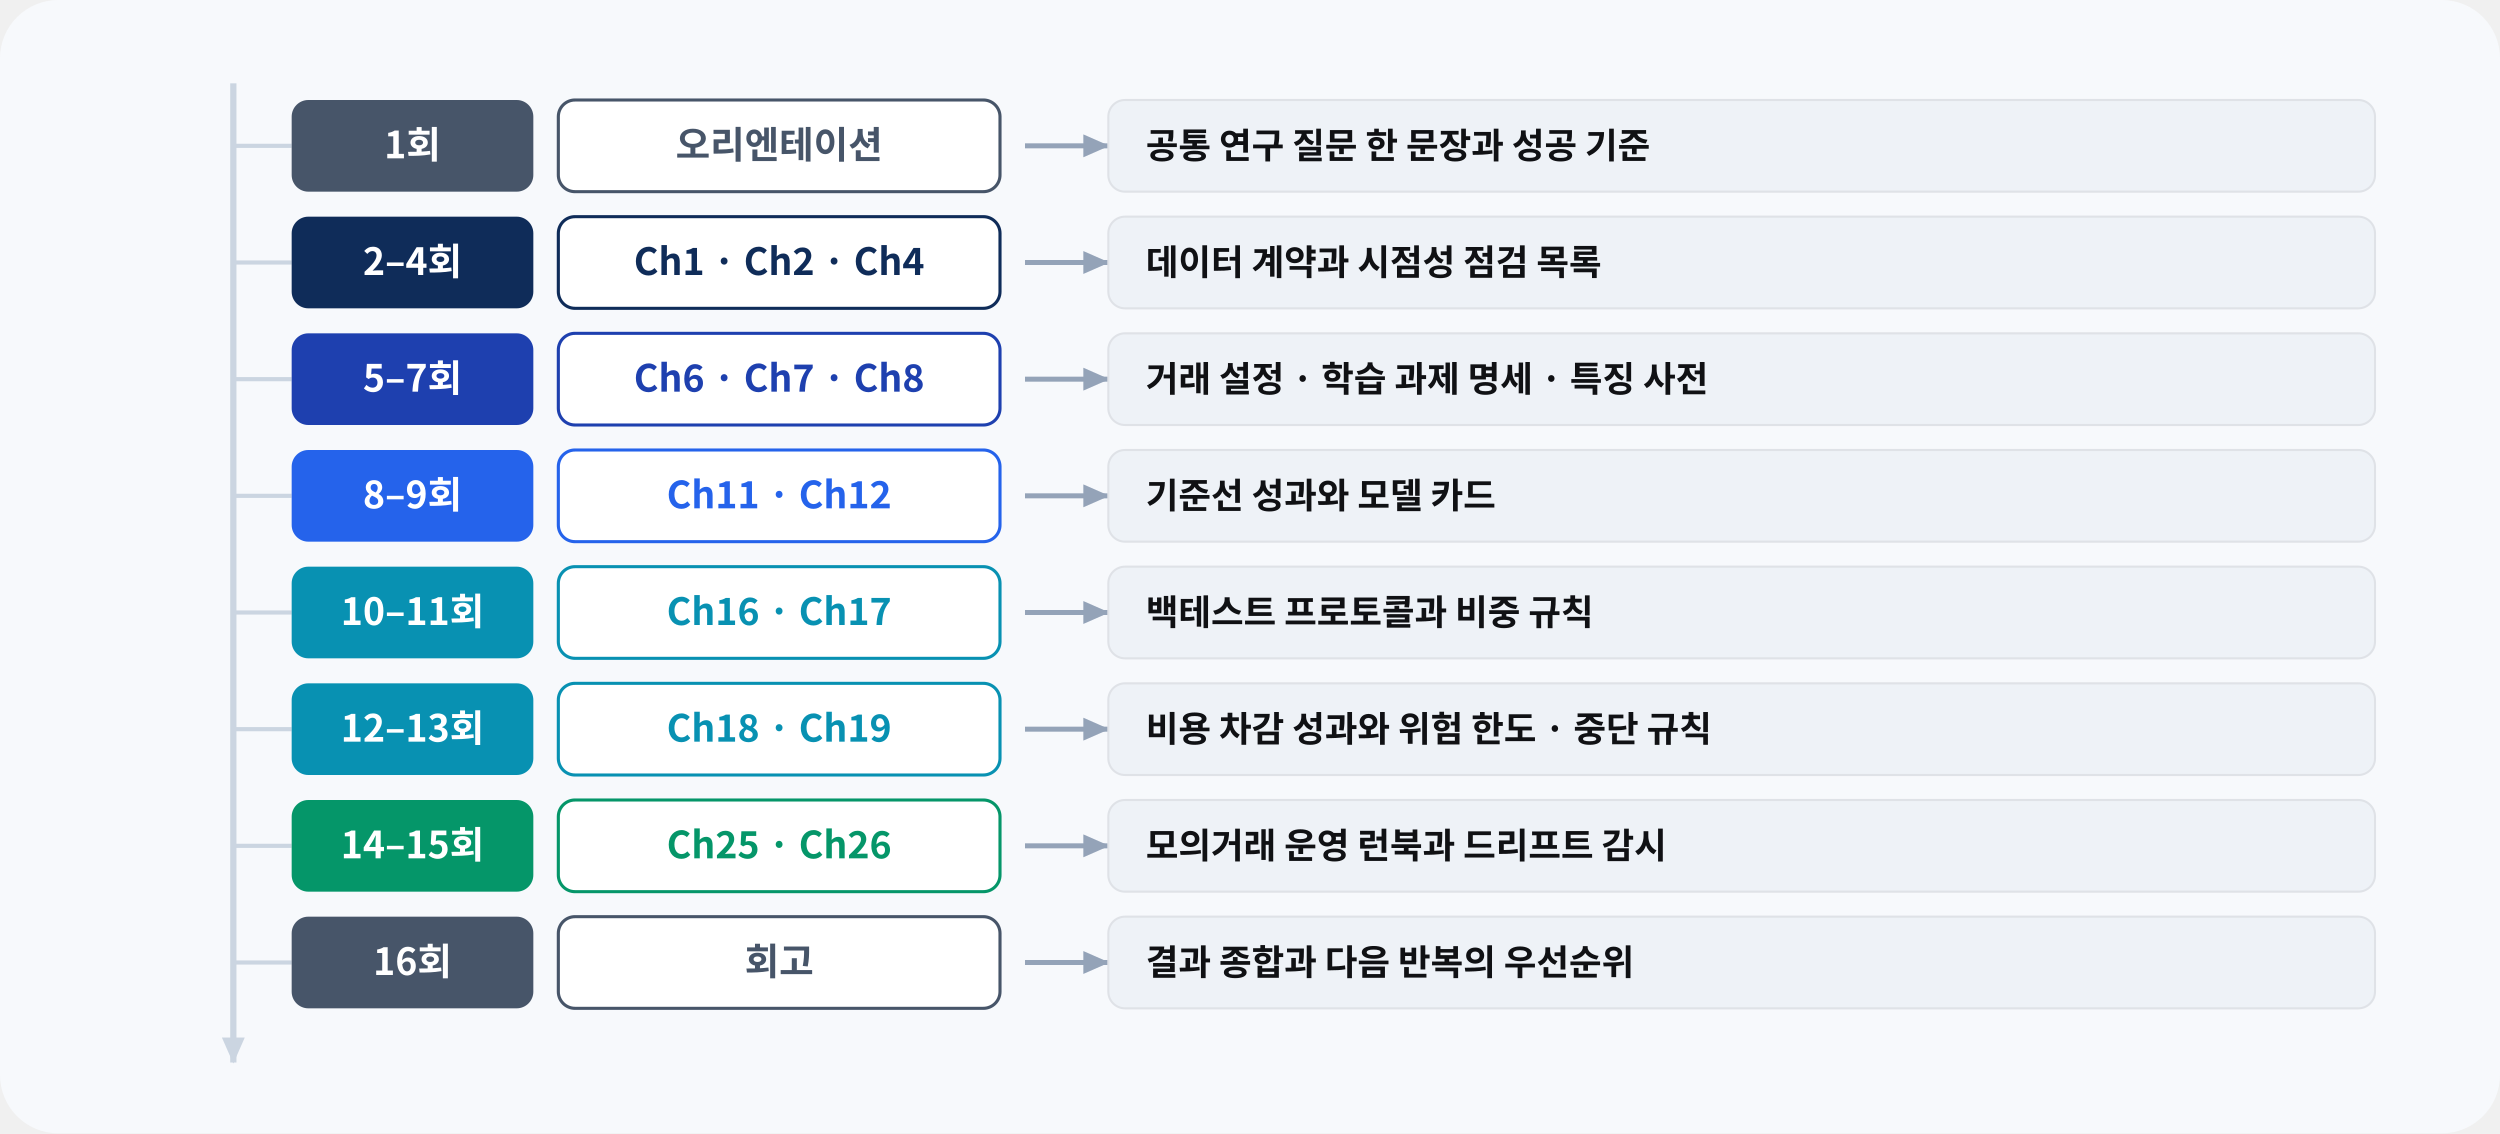
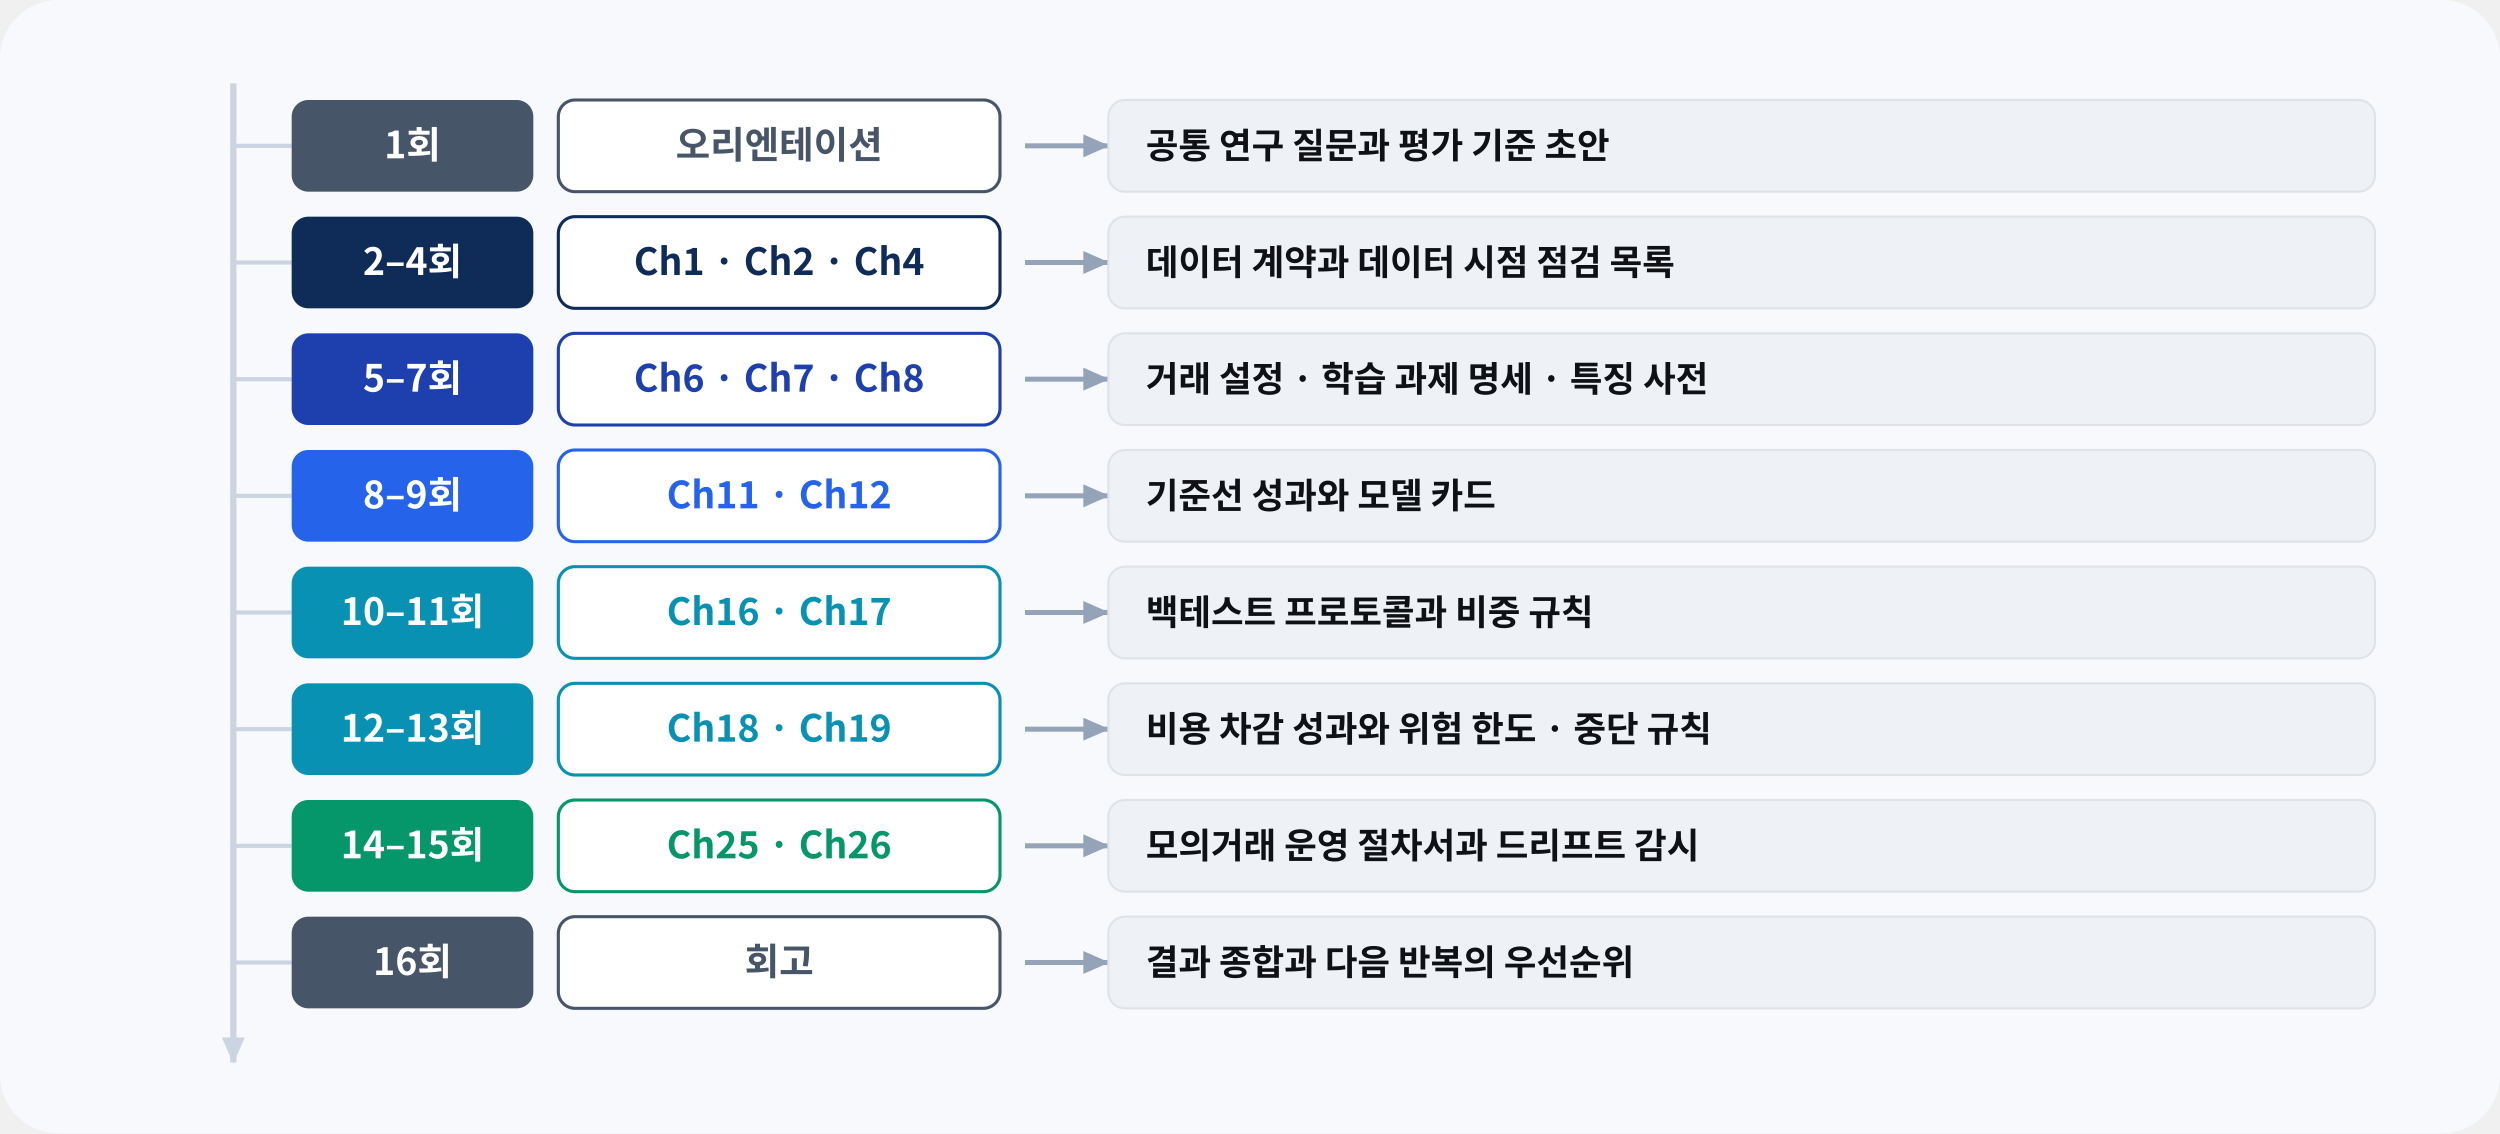
<svg xmlns="http://www.w3.org/2000/svg" viewBox="0 0 1200 544" role="img" aria-labelledby="title desc">
  <style>text{font-family:'Noto Sans CJK KR','Apple SD Gothic Neo','Malgun Gothic','Noto Sans KR',NanumGothic,Inter,system-ui,sans-serif}.turn{font-size:18px;font-weight:800;fill:#ffffff}.chap{font-size:18px;font-weight:700}.gain{font-size:17px;font-weight:600;fill:#101114}.flow{fill:none;stroke:#94a3b8;stroke-width:2.4}.spine{fill:none;stroke:#cbd5e1;stroke-width:3}.tick{stroke:#cbd5e1;stroke-width:2}.an-s{text-anchor:start}.an-m{text-anchor:middle}</style>
  <defs>
    <marker id="arw" markerUnits="userSpaceOnUse" viewBox="0 0 13 12" refX="12" refY="6" markerWidth="13" markerHeight="12" orient="auto">
      <path d="M0 0.5 L12.5 6 L0 11.5 Z" fill="#94a3b8" />
    </marker>
    <marker id="arwSpine" markerUnits="userSpaceOnUse" viewBox="0 0 13 12" refX="12" refY="6" markerWidth="13" markerHeight="12" orient="auto">
      <path d="M0 0.5 L12.5 6 L0 11.5 Z" fill="#cbd5e1" />
    </marker>
  </defs>
  <rect width="1200" height="544" rx="28" fill="#f7f9fc" />
  <path class="spine" d="M112,40 L112,510" marker-end="url(#arwSpine)" />
  <line class="tick" x1="112" y1="70" x2="140" y2="70" />
  <rect x="140" y="48" width="116" height="44" rx="8" fill="#475569" />
  <text class="turn an-m" x="198" y="76">1회</text>
  <rect x="268" y="48" width="212" height="44" rx="8" fill="#ffffff" stroke="#475569" stroke-width="1.5" />
  <text class="chap an-m" x="374" y="76" fill="#475569">오리엔테이션</text>
  <path class="flow" d="M492,70 L532,70" marker-end="url(#arw)" />
  <rect x="532" y="48" width="608" height="44" rx="8" fill="#eef2f7" stroke="#dfe2e7" />
-   <text class="gain an-s" x="550" y="76">공통 연구 질문 한 문장과 성공 기준</text>
+   <text class="gain an-s" x="550" y="76">공통 연구 질문과 평가 기준 초안</text>
  <line class="tick" x1="112" y1="126" x2="140" y2="126" />
  <rect x="140" y="104" width="116" height="44" rx="8" fill="#0f2c59" />
  <text class="turn an-m" x="198" y="132">2–4회</text>
  <rect x="268" y="104" width="212" height="44" rx="8" fill="#ffffff" stroke="#0f2c59" stroke-width="1.5" />
  <text class="chap an-m" x="374" y="132" fill="#0f2c59">Ch1 · Ch2 · Ch4</text>
  <path class="flow" d="M492,126 L532,126" marker-end="url(#arw)" />
  <rect x="532" y="104" width="608" height="44" rx="8" fill="#eef2f7" stroke="#dfe2e7" />
-   <text class="gain an-s" x="550" y="132">데이터 계약과 시점성 점검 목록</text>
+   <text class="gain an-s" x="550" y="132">데이터 계약과 데이터 시점 점검 목록</text>
  <line class="tick" x1="112" y1="182" x2="140" y2="182" />
  <rect x="140" y="160" width="116" height="44" rx="8" fill="#1e40af" />
  <text class="turn an-m" x="198" y="188">5–7회</text>
  <rect x="268" y="160" width="212" height="44" rx="8" fill="#ffffff" stroke="#1e40af" stroke-width="1.5" />
  <text class="chap an-m" x="374" y="188" fill="#1e40af">Ch6 · Ch7 · Ch8</text>
  <path class="flow" d="M492,182 L532,182" marker-end="url(#arw)" />
  <rect x="532" y="160" width="608" height="44" rx="8" fill="#eef2f7" stroke="#dfe2e7" />
  <text class="gain an-s" x="550" y="188">거래 설정 · 학습 과제 명세 · 특징 사전</text>
  <line class="tick" x1="112" y1="238" x2="140" y2="238" />
  <rect x="140" y="216" width="116" height="44" rx="8" fill="#2563eb" />
  <text class="turn an-m" x="198" y="244">8–9회</text>
  <rect x="268" y="216" width="212" height="44" rx="8" fill="#ffffff" stroke="#2563eb" stroke-width="1.5" />
  <text class="chap an-m" x="374" y="244" fill="#2563eb">Ch11 · Ch12</text>
  <path class="flow" d="M492,238 L532,238" marker-end="url(#arw)" />
  <rect x="532" y="216" width="608" height="44" rx="8" fill="#eef2f7" stroke="#dfe2e7" />
  <text class="gain an-s" x="550" y="244">기준선 성과와 모델 카드</text>
  <line class="tick" x1="112" y1="294" x2="140" y2="294" />
  <rect x="140" y="272" width="116" height="44" rx="8" fill="#0891b2" />
  <text class="turn an-m" x="198" y="300">10–11회</text>
  <rect x="268" y="272" width="212" height="44" rx="8" fill="#ffffff" stroke="#0891b2" stroke-width="1.5" />
  <text class="chap an-m" x="374" y="300" fill="#0891b2">Ch16 · Ch17</text>
  <path class="flow" d="M492,294 L532,294" marker-end="url(#arw)" />
  <rect x="532" y="272" width="608" height="44" rx="8" fill="#eef2f7" stroke="#dfe2e7" />
  <text class="gain an-s" x="550" y="300">백테스트 프로토콜과 비중 규칙</text>
  <line class="tick" x1="112" y1="350" x2="140" y2="350" />
  <rect x="140" y="328" width="116" height="44" rx="8" fill="#0891b2" />
  <text class="turn an-m" x="198" y="356">12–13회</text>
  <rect x="268" y="328" width="212" height="44" rx="8" fill="#ffffff" stroke="#0891b2" stroke-width="1.5" />
  <text class="chap an-m" x="374" y="356" fill="#0891b2">Ch18 · Ch19</text>
  <path class="flow" d="M492,350 L532,350" marker-end="url(#arw)" />
  <rect x="532" y="328" width="608" height="44" rx="8" fill="#eef2f7" stroke="#dfe2e7" />
  <text class="gain an-s" x="550" y="356">비용 차감 성과와 위험 한도 · 중단 규칙</text>
  <line class="tick" x1="112" y1="406" x2="140" y2="406" />
  <rect x="140" y="384" width="116" height="44" rx="8" fill="#059669" />
  <text class="turn an-m" x="198" y="412">14–15회</text>
  <rect x="268" y="384" width="212" height="44" rx="8" fill="#ffffff" stroke="#059669" stroke-width="1.5" />
  <text class="chap an-m" x="374" y="412" fill="#059669">Ch25 · Ch26</text>
  <path class="flow" d="M492,406 L532,406" marker-end="url(#arw)" />
  <rect x="532" y="384" width="608" height="44" rx="8" fill="#eef2f7" stroke="#dfe2e7" />
-   <text class="gain an-s" x="550" y="412">모의거래 운영 런북과 드리프트 감시</text>
+   <text class="gain an-s" x="550" y="412">모의거래 운영 절차서과 드리프트 감시</text>
  <line class="tick" x1="112" y1="462" x2="140" y2="462" />
  <rect x="140" y="440" width="116" height="44" rx="8" fill="#475569" />
  <text class="turn an-m" x="198" y="468">16회</text>
  <rect x="268" y="440" width="212" height="44" rx="8" fill="#ffffff" stroke="#475569" stroke-width="1.5" />
  <text class="chap an-m" x="374" y="468" fill="#475569">회고</text>
  <path class="flow" d="M492,462 L532,462" marker-end="url(#arw)" />
  <rect x="532" y="440" width="608" height="44" rx="8" fill="#eef2f7" stroke="#dfe2e7" />
  <text class="gain an-s" x="550" y="468">결과 종합과 다음 반복의 우선순위</text>
</svg>
